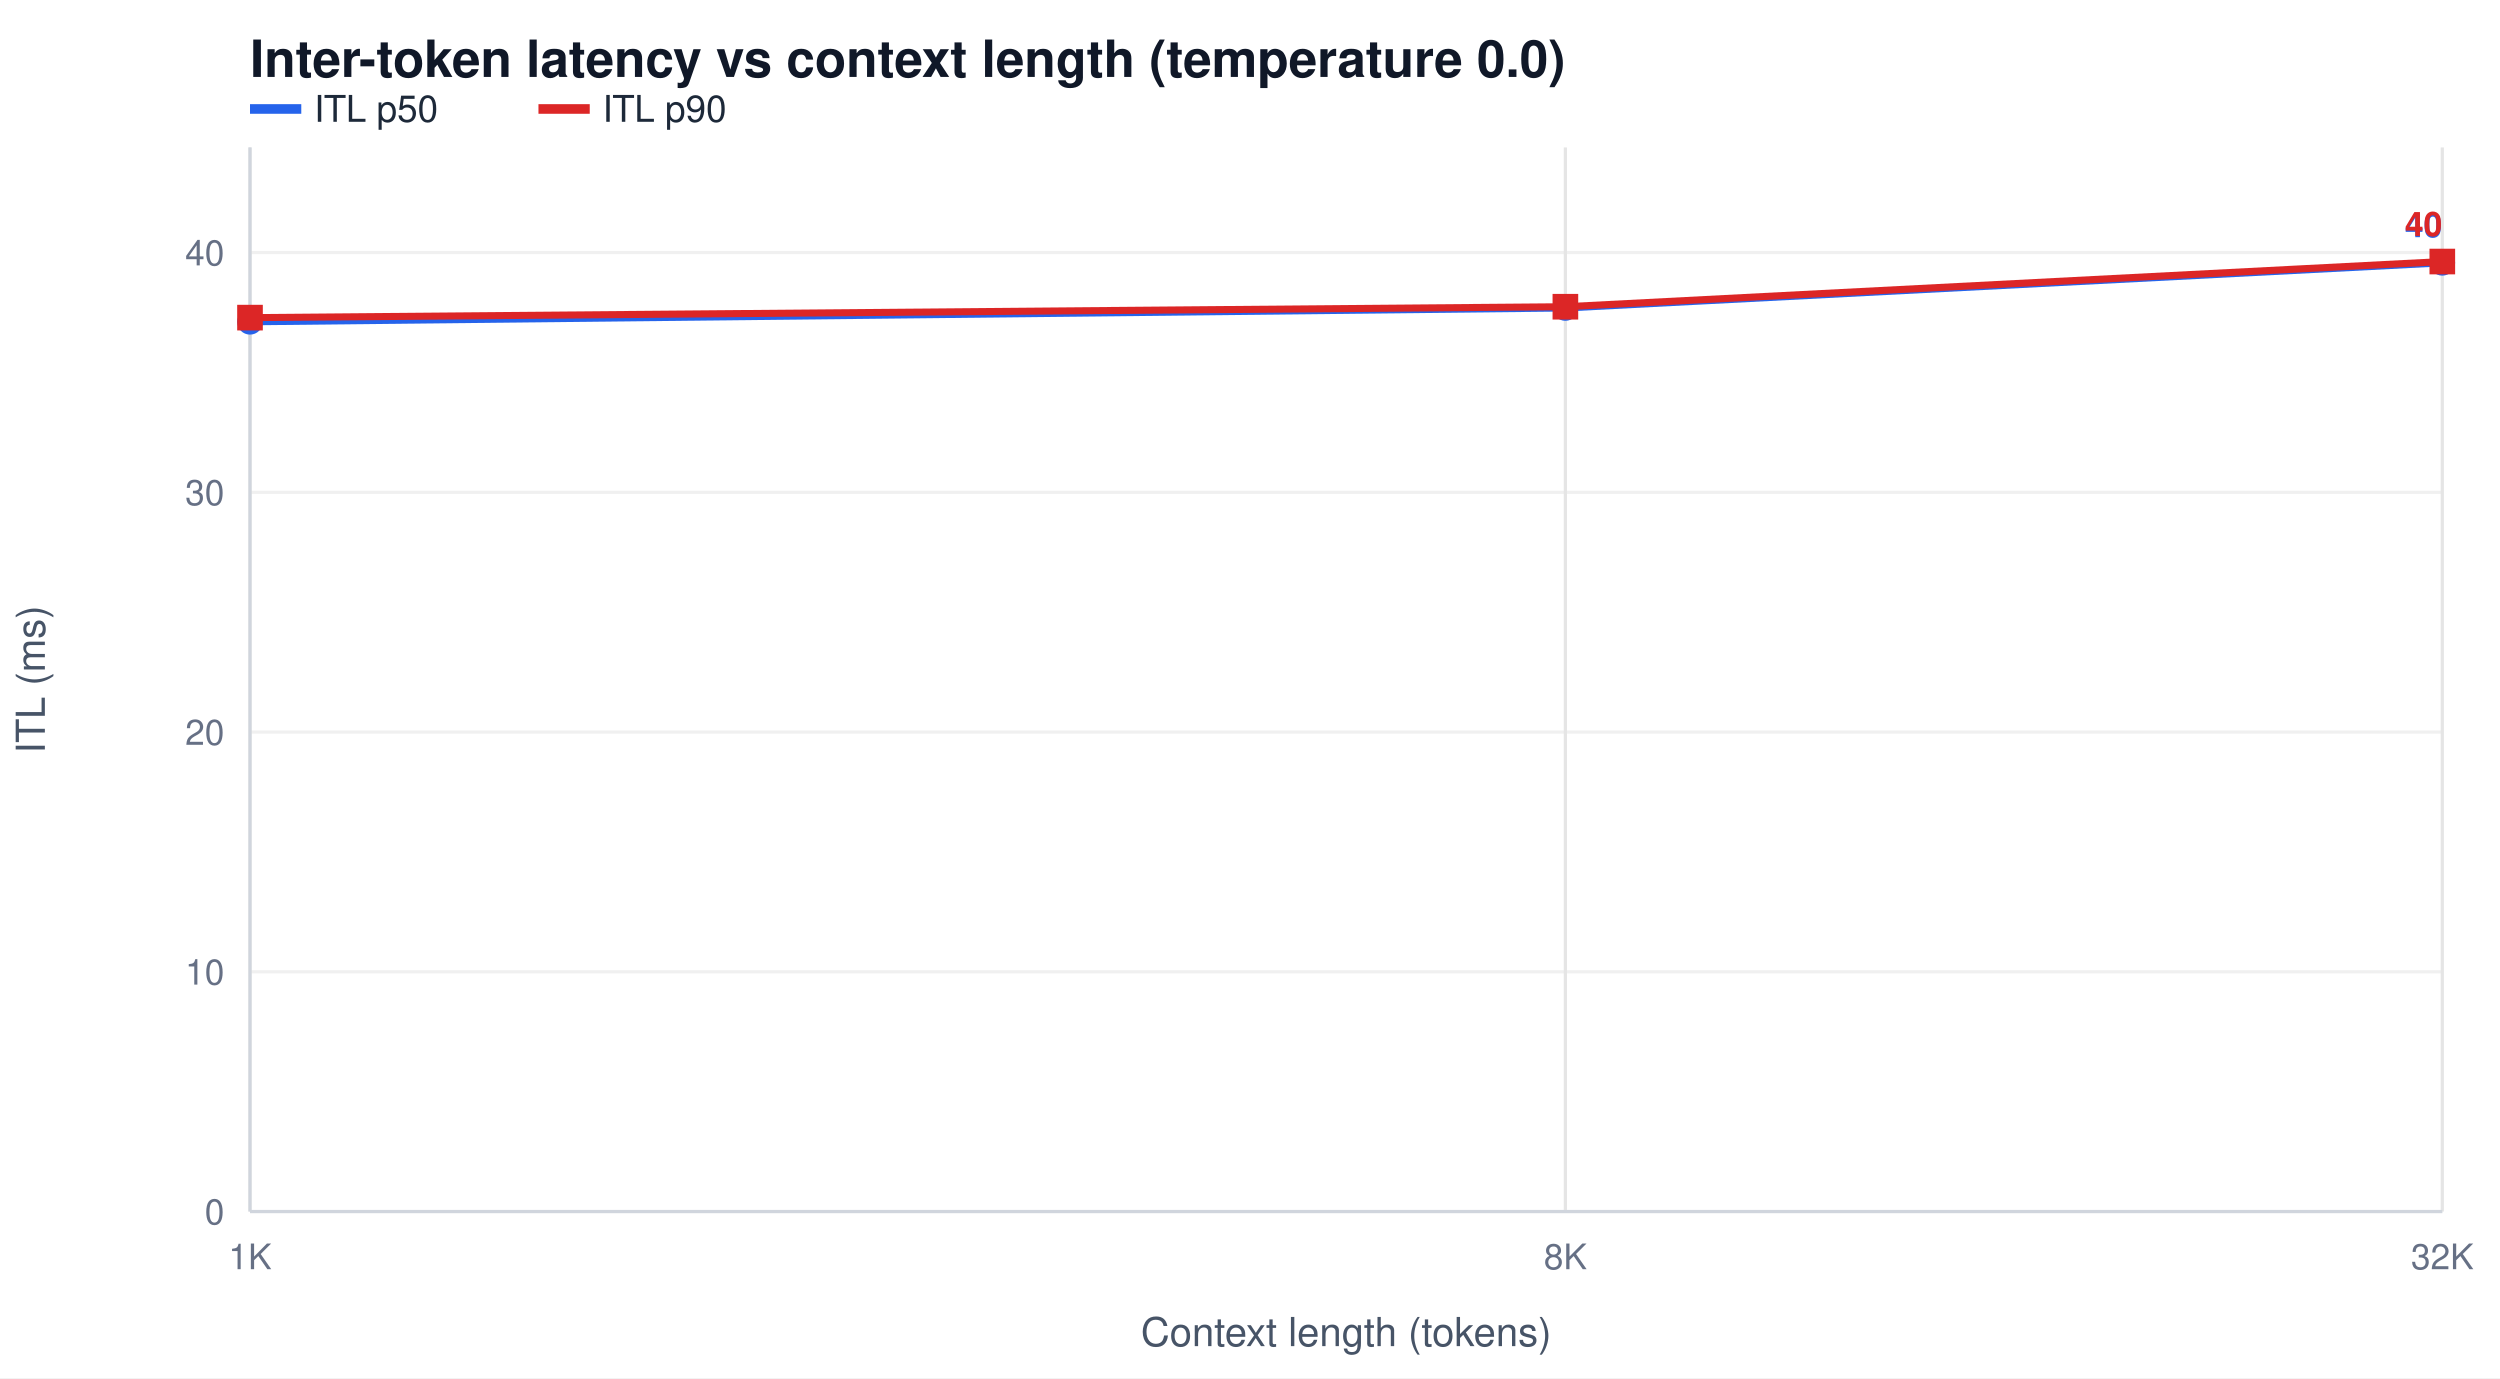
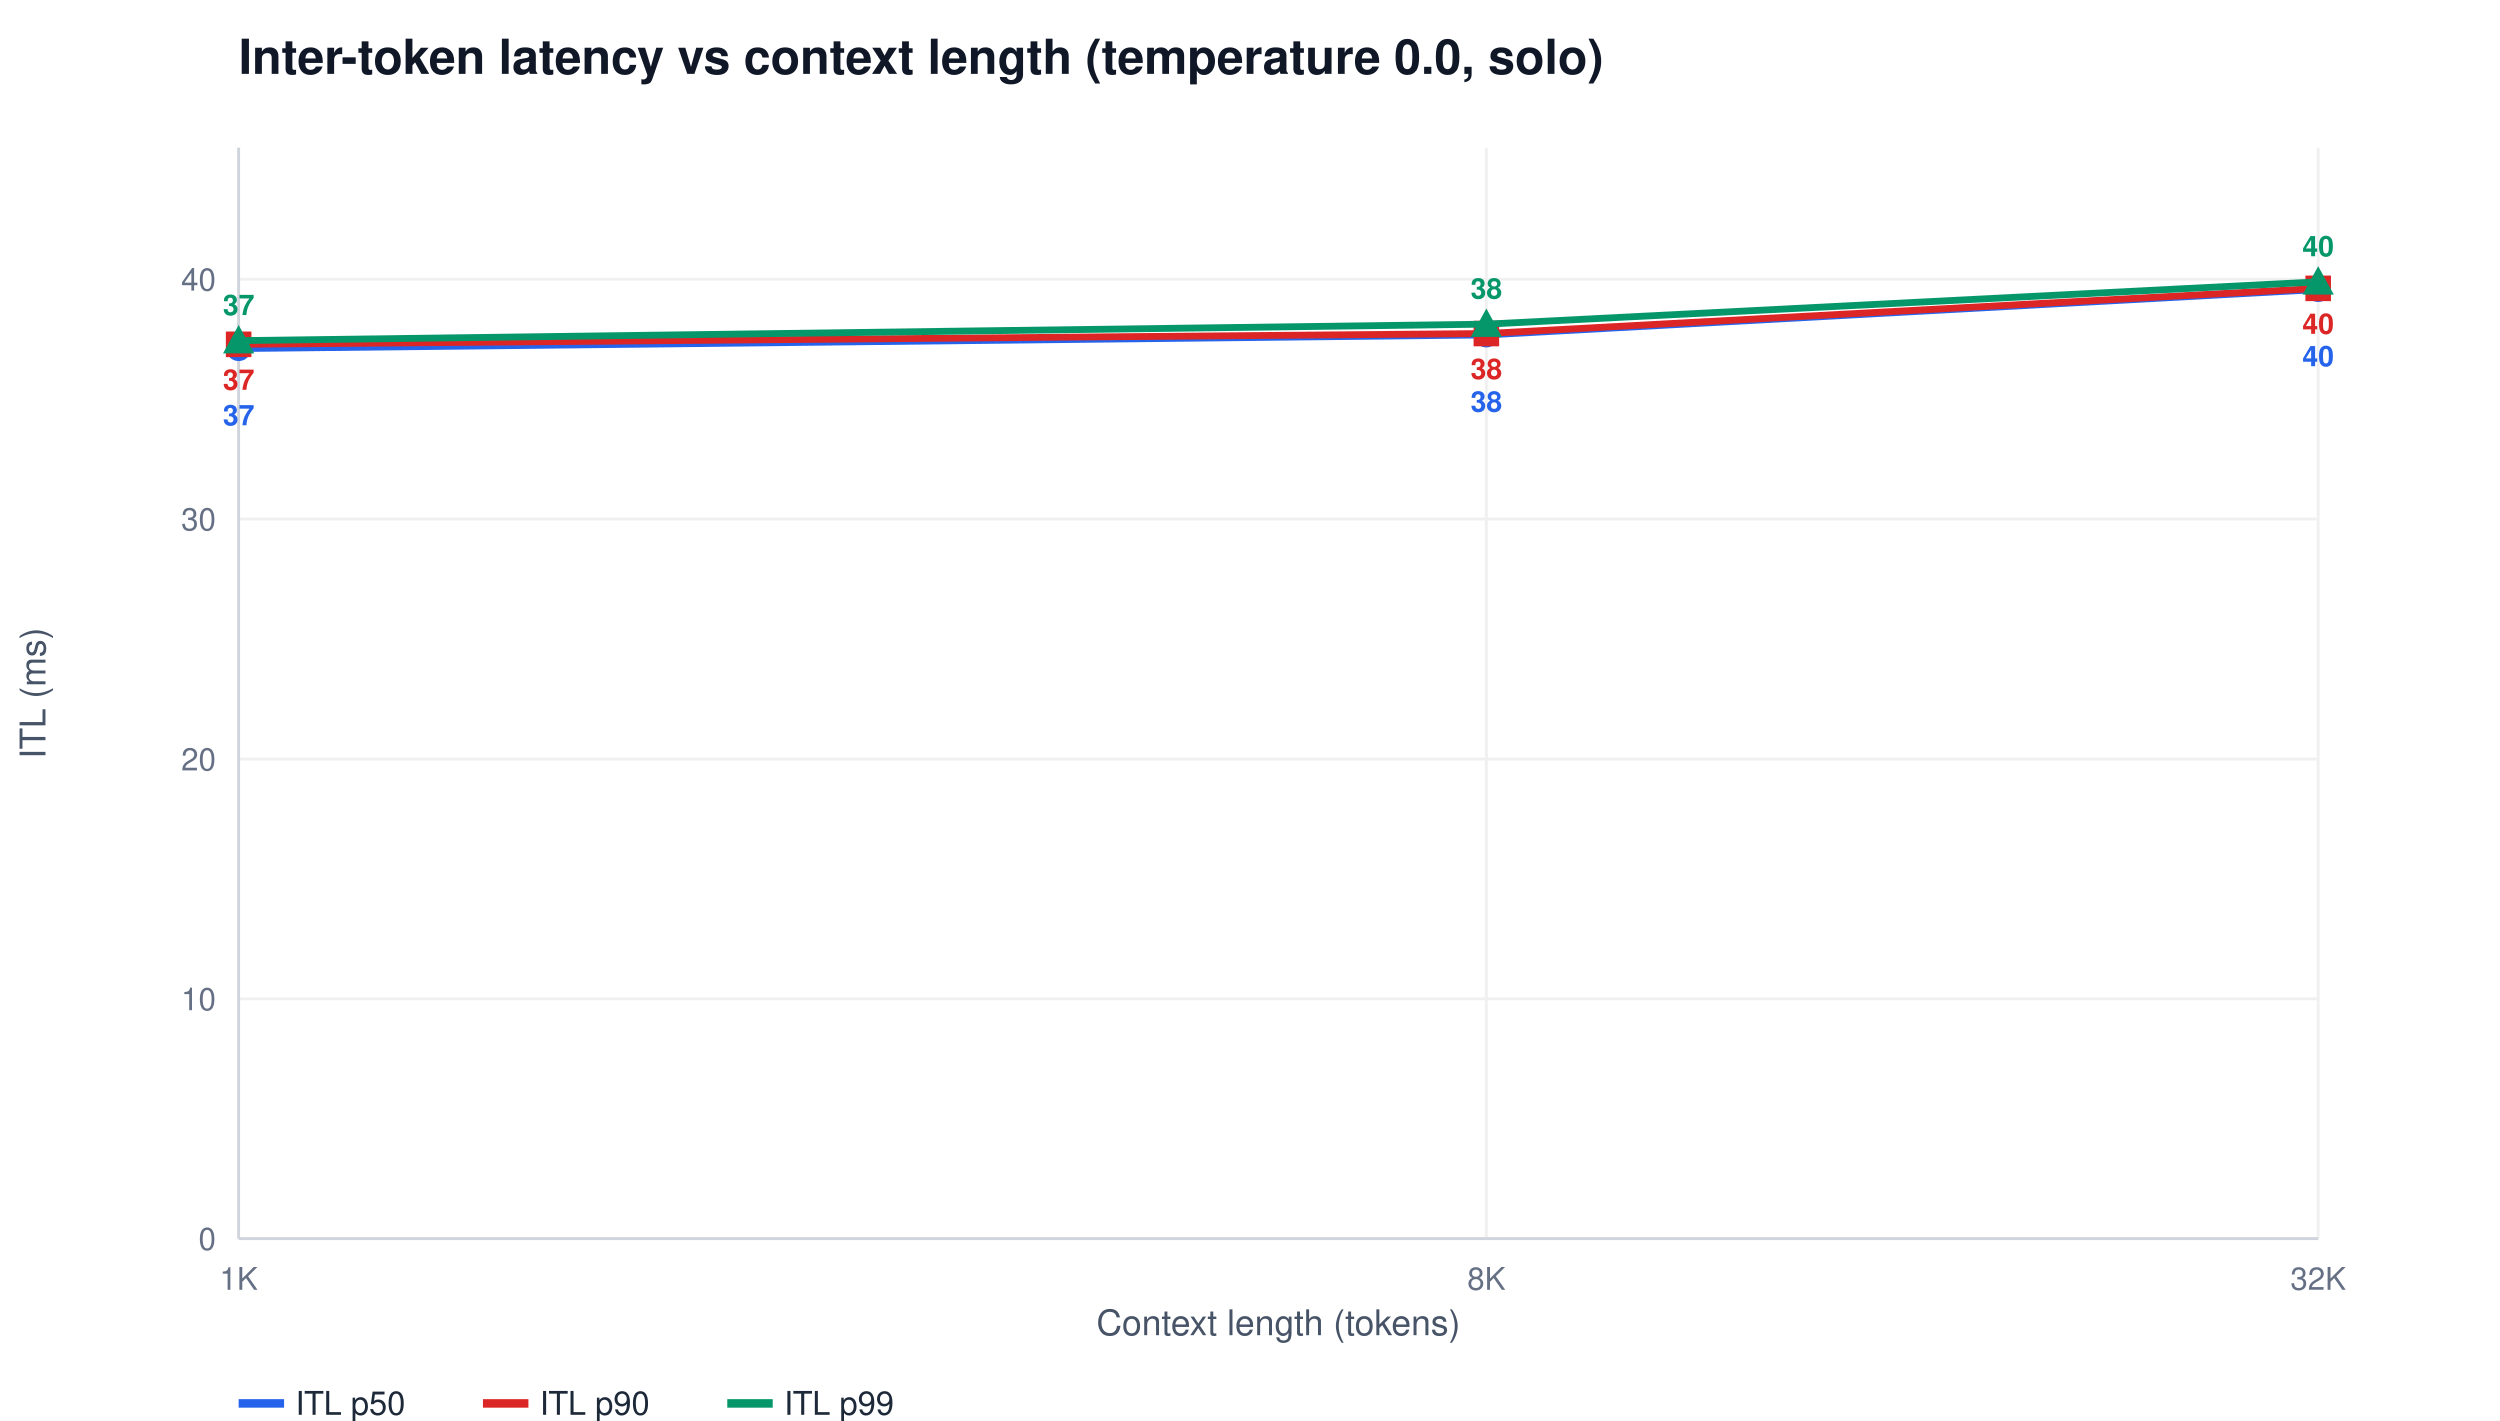
- <svg xmlns="http://www.w3.org/2000/svg" width="780" height="430" viewBox="0 0 780 430" font-family="Segoe UI, Helvetica, Arial, sans-serif">
-   <rect width="780" height="430" fill="#ffffff" />
-   <text x="78" y="24" font-size="16" font-weight="600" fill="#101828">Inter-token latency vs context length (temperature 0.0)</text>
-   <line x1="78" y1="378.0" x2="762" y2="378.0" stroke="#f0f0f0" stroke-width="1" />
-   <text x="70" y="382.0" font-size="11" fill="#667085" text-anchor="end">0</text>
-   <line x1="78" y1="303.2" x2="762" y2="303.2" stroke="#f0f0f0" stroke-width="1" />
-   <text x="70" y="307.2" font-size="11" fill="#667085" text-anchor="end">10</text>
-   <line x1="78" y1="228.4" x2="762" y2="228.4" stroke="#f0f0f0" stroke-width="1" />
-   <text x="70" y="232.4" font-size="11" fill="#667085" text-anchor="end">20</text>
-   <line x1="78" y1="153.6" x2="762" y2="153.6" stroke="#f0f0f0" stroke-width="1" />
-   <text x="70" y="157.6" font-size="11" fill="#667085" text-anchor="end">30</text>
-   <line x1="78" y1="78.8" x2="762" y2="78.8" stroke="#f0f0f0" stroke-width="1" />
-   <text x="70" y="82.8" font-size="11" fill="#667085" text-anchor="end">40</text>
-   <line x1="78.0" y1="46" x2="78.0" y2="378" stroke="#e5e5e5" stroke-width="1" />
-   <text x="78.0" y="396" font-size="11" fill="#667085" text-anchor="middle">1K</text>
-   <line x1="488.4" y1="46" x2="488.4" y2="378" stroke="#e5e5e5" stroke-width="1" />
-   <text x="488.4" y="396" font-size="11" fill="#667085" text-anchor="middle">8K</text>
-   <line x1="762.0" y1="46" x2="762.0" y2="378" stroke="#e5e5e5" stroke-width="1" />
-   <text x="762.0" y="396" font-size="11" fill="#667085" text-anchor="middle">32K</text>
-   <line x1="78" y1="378" x2="762" y2="378" stroke="#d0d5dd" stroke-width="1" />
-   <line x1="78" y1="46" x2="78" y2="378" stroke="#d0d5dd" stroke-width="1" />
-   <polyline points="78.0,100.4 488.4,96.1 762.0,82.0" fill="none" stroke="#2563eb" stroke-width="2.2" />
-   <circle cx="78.0" cy="100.4" r="4" fill="#2563eb" />
-   <circle cx="488.4" cy="96.1" r="4" fill="#2563eb" />
-   <circle cx="762.0" cy="82.0" r="4" fill="#2563eb" />
-   <text x="762.0" y="74.0" font-size="10.5" fill="#2563eb" text-anchor="end" font-weight="600">40</text>
-   <polyline points="78.0,99.1 488.4,95.7 762.0,81.6" fill="none" stroke="#dc2626" stroke-width="2.2" />
-   <rect x="74.0" y="95.1" width="8" height="8" fill="#dc2626" />
-   <rect x="484.4" y="91.7" width="8" height="8" fill="#dc2626" />
-   <rect x="758.0" y="77.6" width="8" height="8" fill="#dc2626" />
-   <text x="762.0" y="73.6" font-size="10.5" fill="#dc2626" text-anchor="end" font-weight="600">40</text>
-   <line x1="78" y1="34" x2="94" y2="34" stroke="#2563eb" stroke-width="3" />
-   <text x="98" y="38" font-size="11.5" fill="#1d2939">ITL p50</text>
-   <line x1="168" y1="34" x2="184" y2="34" stroke="#dc2626" stroke-width="3" />
-   <text x="188" y="38" font-size="11.5" fill="#1d2939">ITL p90</text>
-   <text x="420" y="420" font-size="12.5" fill="#475467" text-anchor="middle">Context length (tokens)</text>
-   <text x="14" y="212" font-size="12.5" fill="#475467" text-anchor="middle" transform="rotate(-90 14 212)">ITL (ms)</text>
+ <svg xmlns="http://www.w3.org/2000/svg" width="880" height="500" viewBox="0 0 880 500" font-family="Segoe UI, Helvetica, Arial, sans-serif">
+   <rect width="880" height="500" fill="#ffffff" />
+   <text x="84" y="26" font-size="17" font-weight="600" fill="#101828">Inter-token latency vs context length (temperature 0.0, solo)</text>
+   <line x1="84" y1="436.0" x2="816" y2="436.0" stroke="#f0f0f0" stroke-width="1" />
+   <text x="76" y="440.0" font-size="11" fill="#667085" text-anchor="end">0</text>
+   <line x1="84" y1="351.6" x2="816" y2="351.6" stroke="#f0f0f0" stroke-width="1" />
+   <text x="76" y="355.6" font-size="11" fill="#667085" text-anchor="end">10</text>
+   <line x1="84" y1="267.2" x2="816" y2="267.2" stroke="#f0f0f0" stroke-width="1" />
+   <text x="76" y="271.2" font-size="11" fill="#667085" text-anchor="end">20</text>
+   <line x1="84" y1="182.7" x2="816" y2="182.7" stroke="#f0f0f0" stroke-width="1" />
+   <text x="76" y="186.7" font-size="11" fill="#667085" text-anchor="end">30</text>
+   <line x1="84" y1="98.3" x2="816" y2="98.3" stroke="#f0f0f0" stroke-width="1" />
+   <text x="76" y="102.3" font-size="11" fill="#667085" text-anchor="end">40</text>
+   <line x1="84.0" y1="52" x2="84.0" y2="436" stroke="#f0f0f0" stroke-width="1" />
+   <text x="84.0" y="454" font-size="11" fill="#667085" text-anchor="middle">1K</text>
+   <line x1="523.2" y1="52" x2="523.2" y2="436" stroke="#f0f0f0" stroke-width="1" />
+   <text x="523.2" y="454" font-size="11" fill="#667085" text-anchor="middle">8K</text>
+   <line x1="816.0" y1="52" x2="816.0" y2="436" stroke="#f0f0f0" stroke-width="1" />
+   <text x="816.0" y="454" font-size="11" fill="#667085" text-anchor="middle">32K</text>
+   <line x1="84" y1="436" x2="816" y2="436" stroke="#d0d5dd" stroke-width="1" />
+   <line x1="84" y1="52" x2="84" y2="436" stroke="#d0d5dd" stroke-width="1" />
+   <polyline points="84.0,122.7 523.2,117.9 816.0,101.9" fill="none" stroke="#2563eb" stroke-width="2.4" />
+   <circle cx="84.0" cy="122.7" r="4.4" fill="#2563eb" />
+   <circle cx="523.2" cy="117.9" r="4.4" fill="#2563eb" />
+   <circle cx="816.0" cy="101.9" r="4.4" fill="#2563eb" />
+   <polyline points="84.0,121.2 523.2,117.4 816.0,101.5" fill="none" stroke="#dc2626" stroke-width="2.4" />
+   <rect x="79.5" y="116.7" width="9" height="9" fill="#dc2626" />
+   <rect x="518.7" y="112.9" width="9" height="9" fill="#dc2626" />
+   <rect x="811.5" y="97.0" width="9" height="9" fill="#dc2626" />
+   <polyline points="84.0,119.9 523.2,114.1 816.0,99.2" fill="none" stroke="#059669" stroke-width="2.4" />
+   <polygon points="84.0,114.4 78.5,124.4 89.5,124.4" fill="#059669" />
+   <polygon points="523.2,108.6 517.7,118.6 528.7,118.6" fill="#059669" />
+   <polygon points="816.0,93.7 810.5,103.7 821.5,103.7" fill="#059669" />
+   <text x="84.0" y="110.9" font-size="10" fill="#059669" text-anchor="middle" font-weight="600">37</text>
+   <text x="84.0" y="137.2" font-size="10" fill="#dc2626" text-anchor="middle" font-weight="600">37</text>
+   <text x="84.0" y="149.7" font-size="10" fill="#2563eb" text-anchor="middle" font-weight="600">37</text>
+   <text x="523.2" y="105.1" font-size="10" fill="#059669" text-anchor="middle" font-weight="600">38</text>
+   <text x="523.2" y="133.4" font-size="10" fill="#dc2626" text-anchor="middle" font-weight="600">38</text>
+   <text x="523.2" y="144.9" font-size="10" fill="#2563eb" text-anchor="middle" font-weight="600">38</text>
+   <text x="816.0" y="90.2" font-size="10" fill="#059669" text-anchor="middle" font-weight="600">40</text>
+   <text x="816.0" y="117.5" font-size="10" fill="#dc2626" text-anchor="middle" font-weight="600">40</text>
+   <text x="816.0" y="128.9" font-size="10" fill="#2563eb" text-anchor="middle" font-weight="600">40</text>
+   <line x1="84" y1="494" x2="100" y2="494" stroke="#2563eb" stroke-width="3" />
+   <text x="104" y="498" font-size="11.5" fill="#1d2939">ITL p50</text>
+   <line x1="170" y1="494" x2="186" y2="494" stroke="#dc2626" stroke-width="3" />
+   <text x="190" y="498" font-size="11.5" fill="#1d2939">ITL p90</text>
+   <line x1="256" y1="494" x2="272" y2="494" stroke="#059669" stroke-width="3" />
+   <text x="276" y="498" font-size="11.5" fill="#1d2939">ITL p99</text>
+   <text x="450" y="470" font-size="12.5" fill="#475467" text-anchor="middle">Context length (tokens)</text>
+   <text x="16" y="244" font-size="12.5" fill="#475467" text-anchor="middle" transform="rotate(-90 16 244)">ITL (ms)</text>
</svg>
